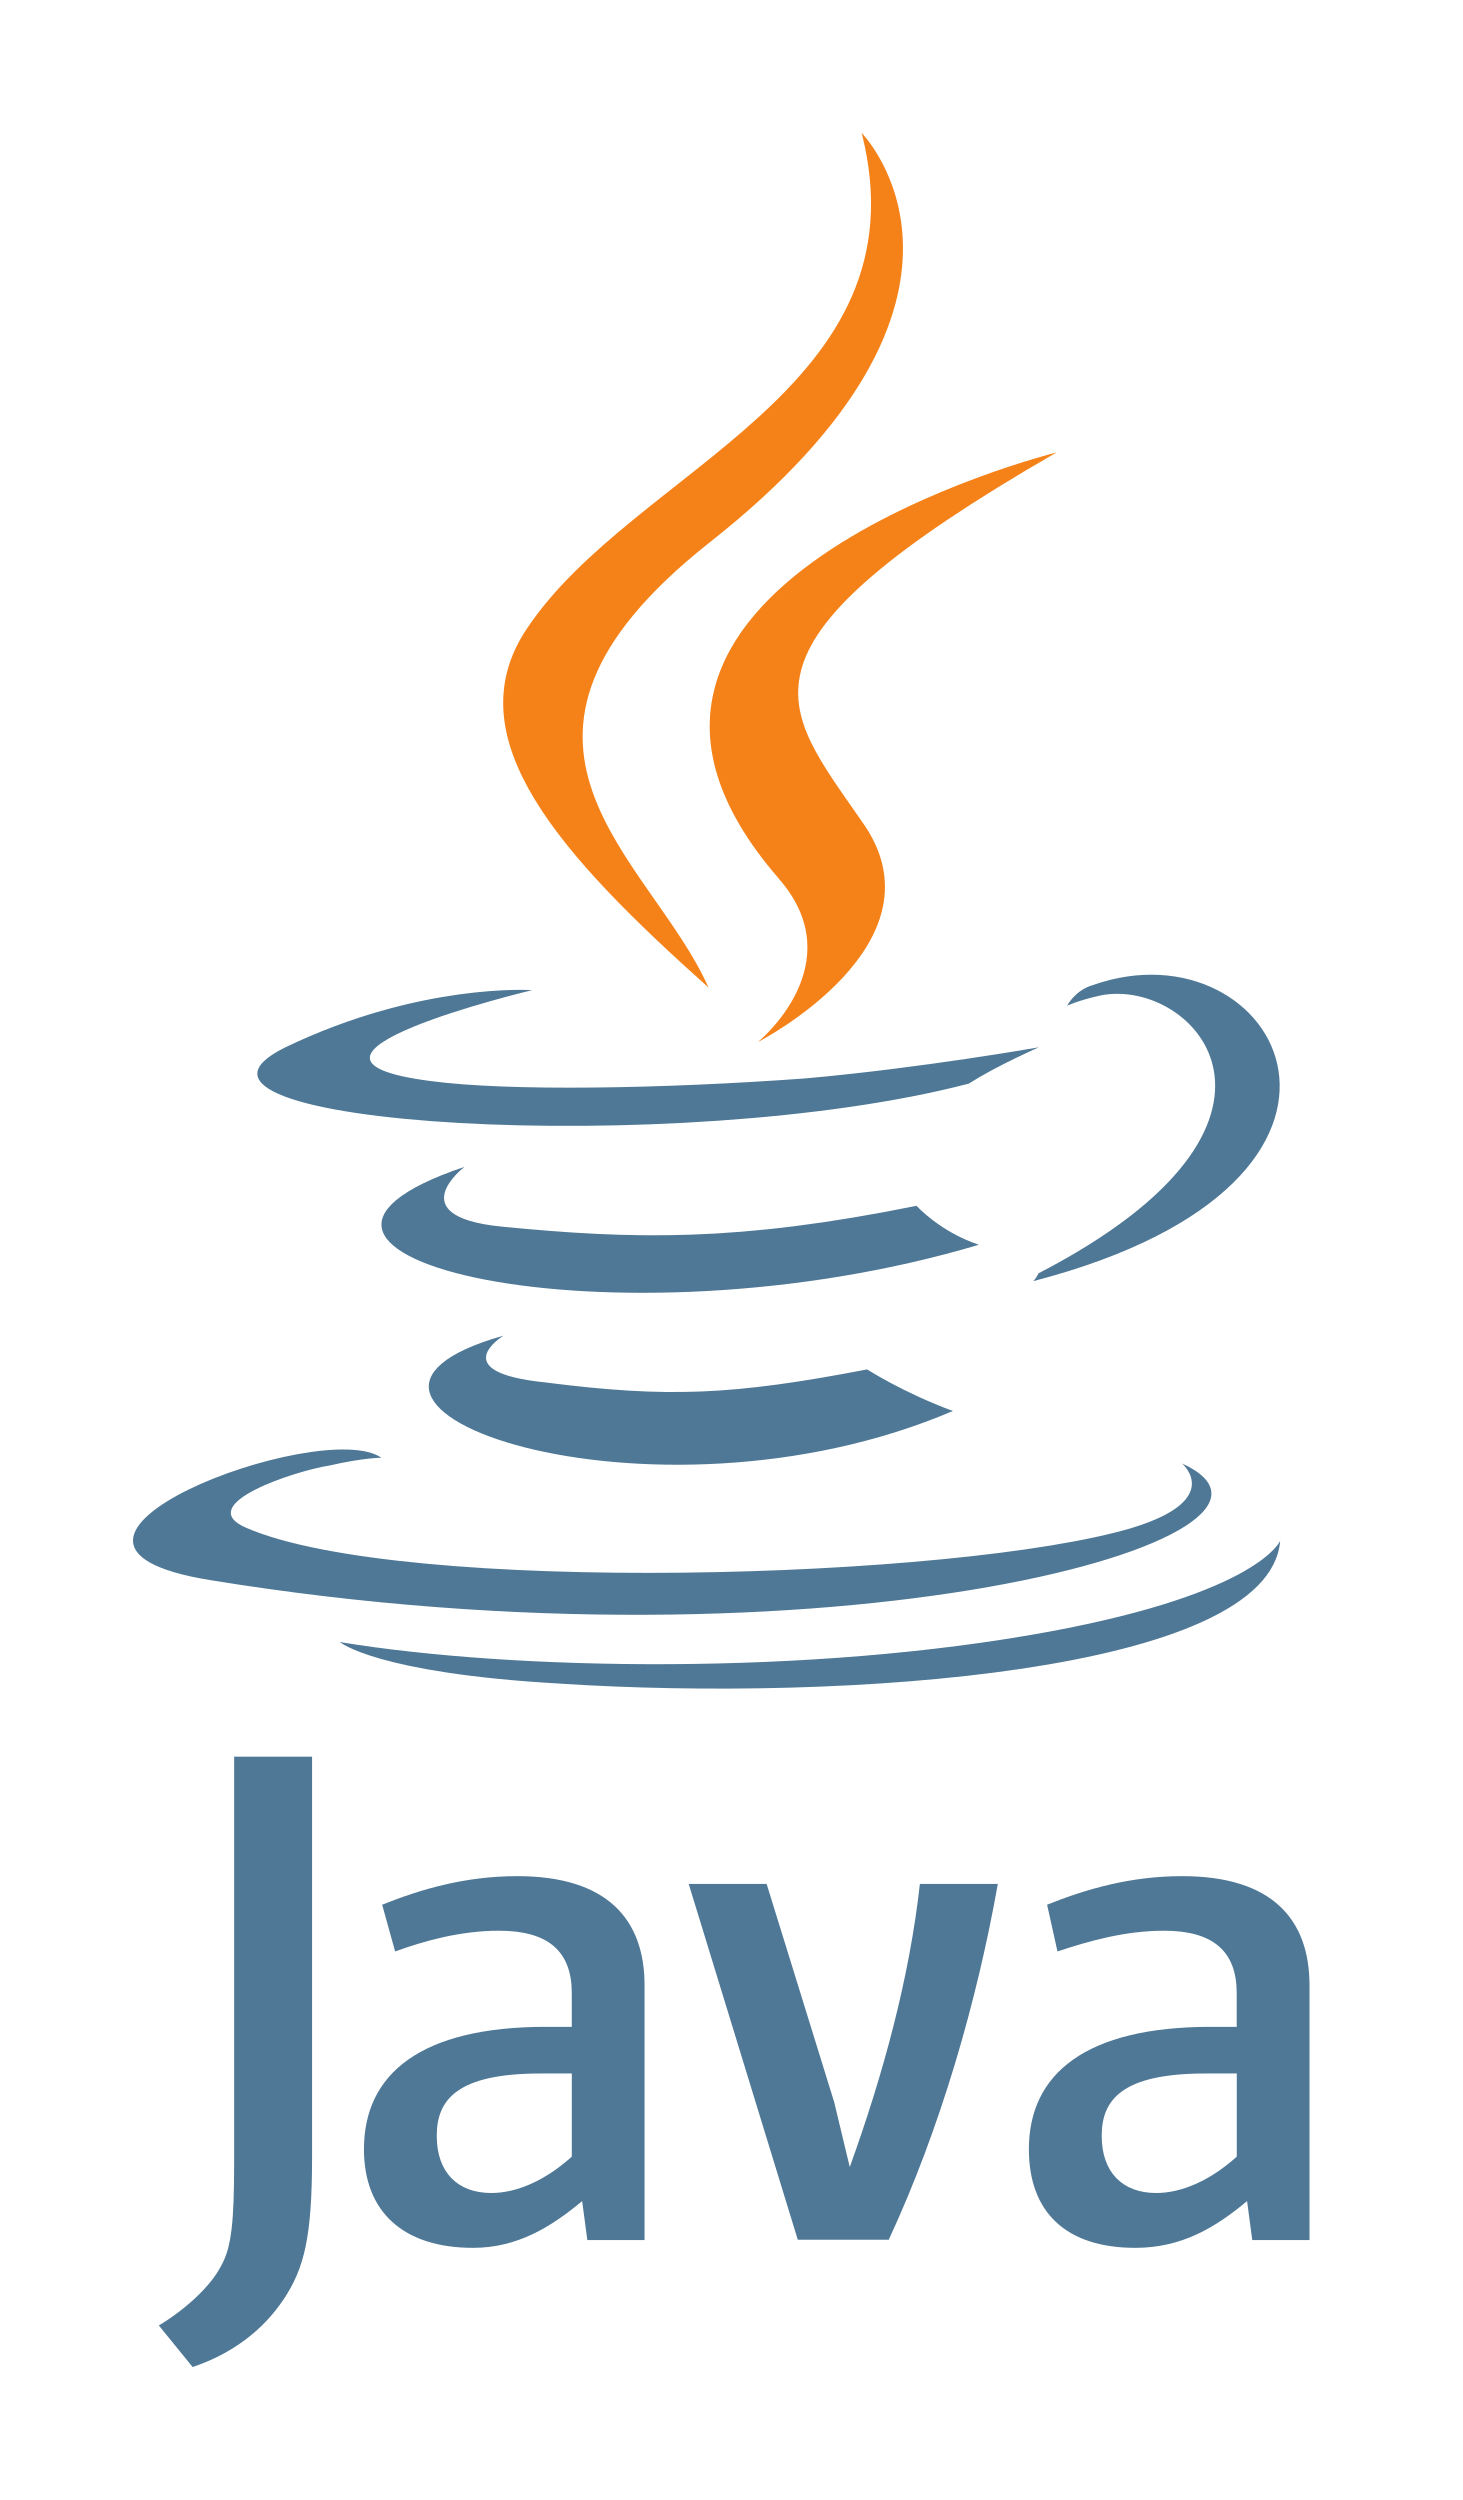
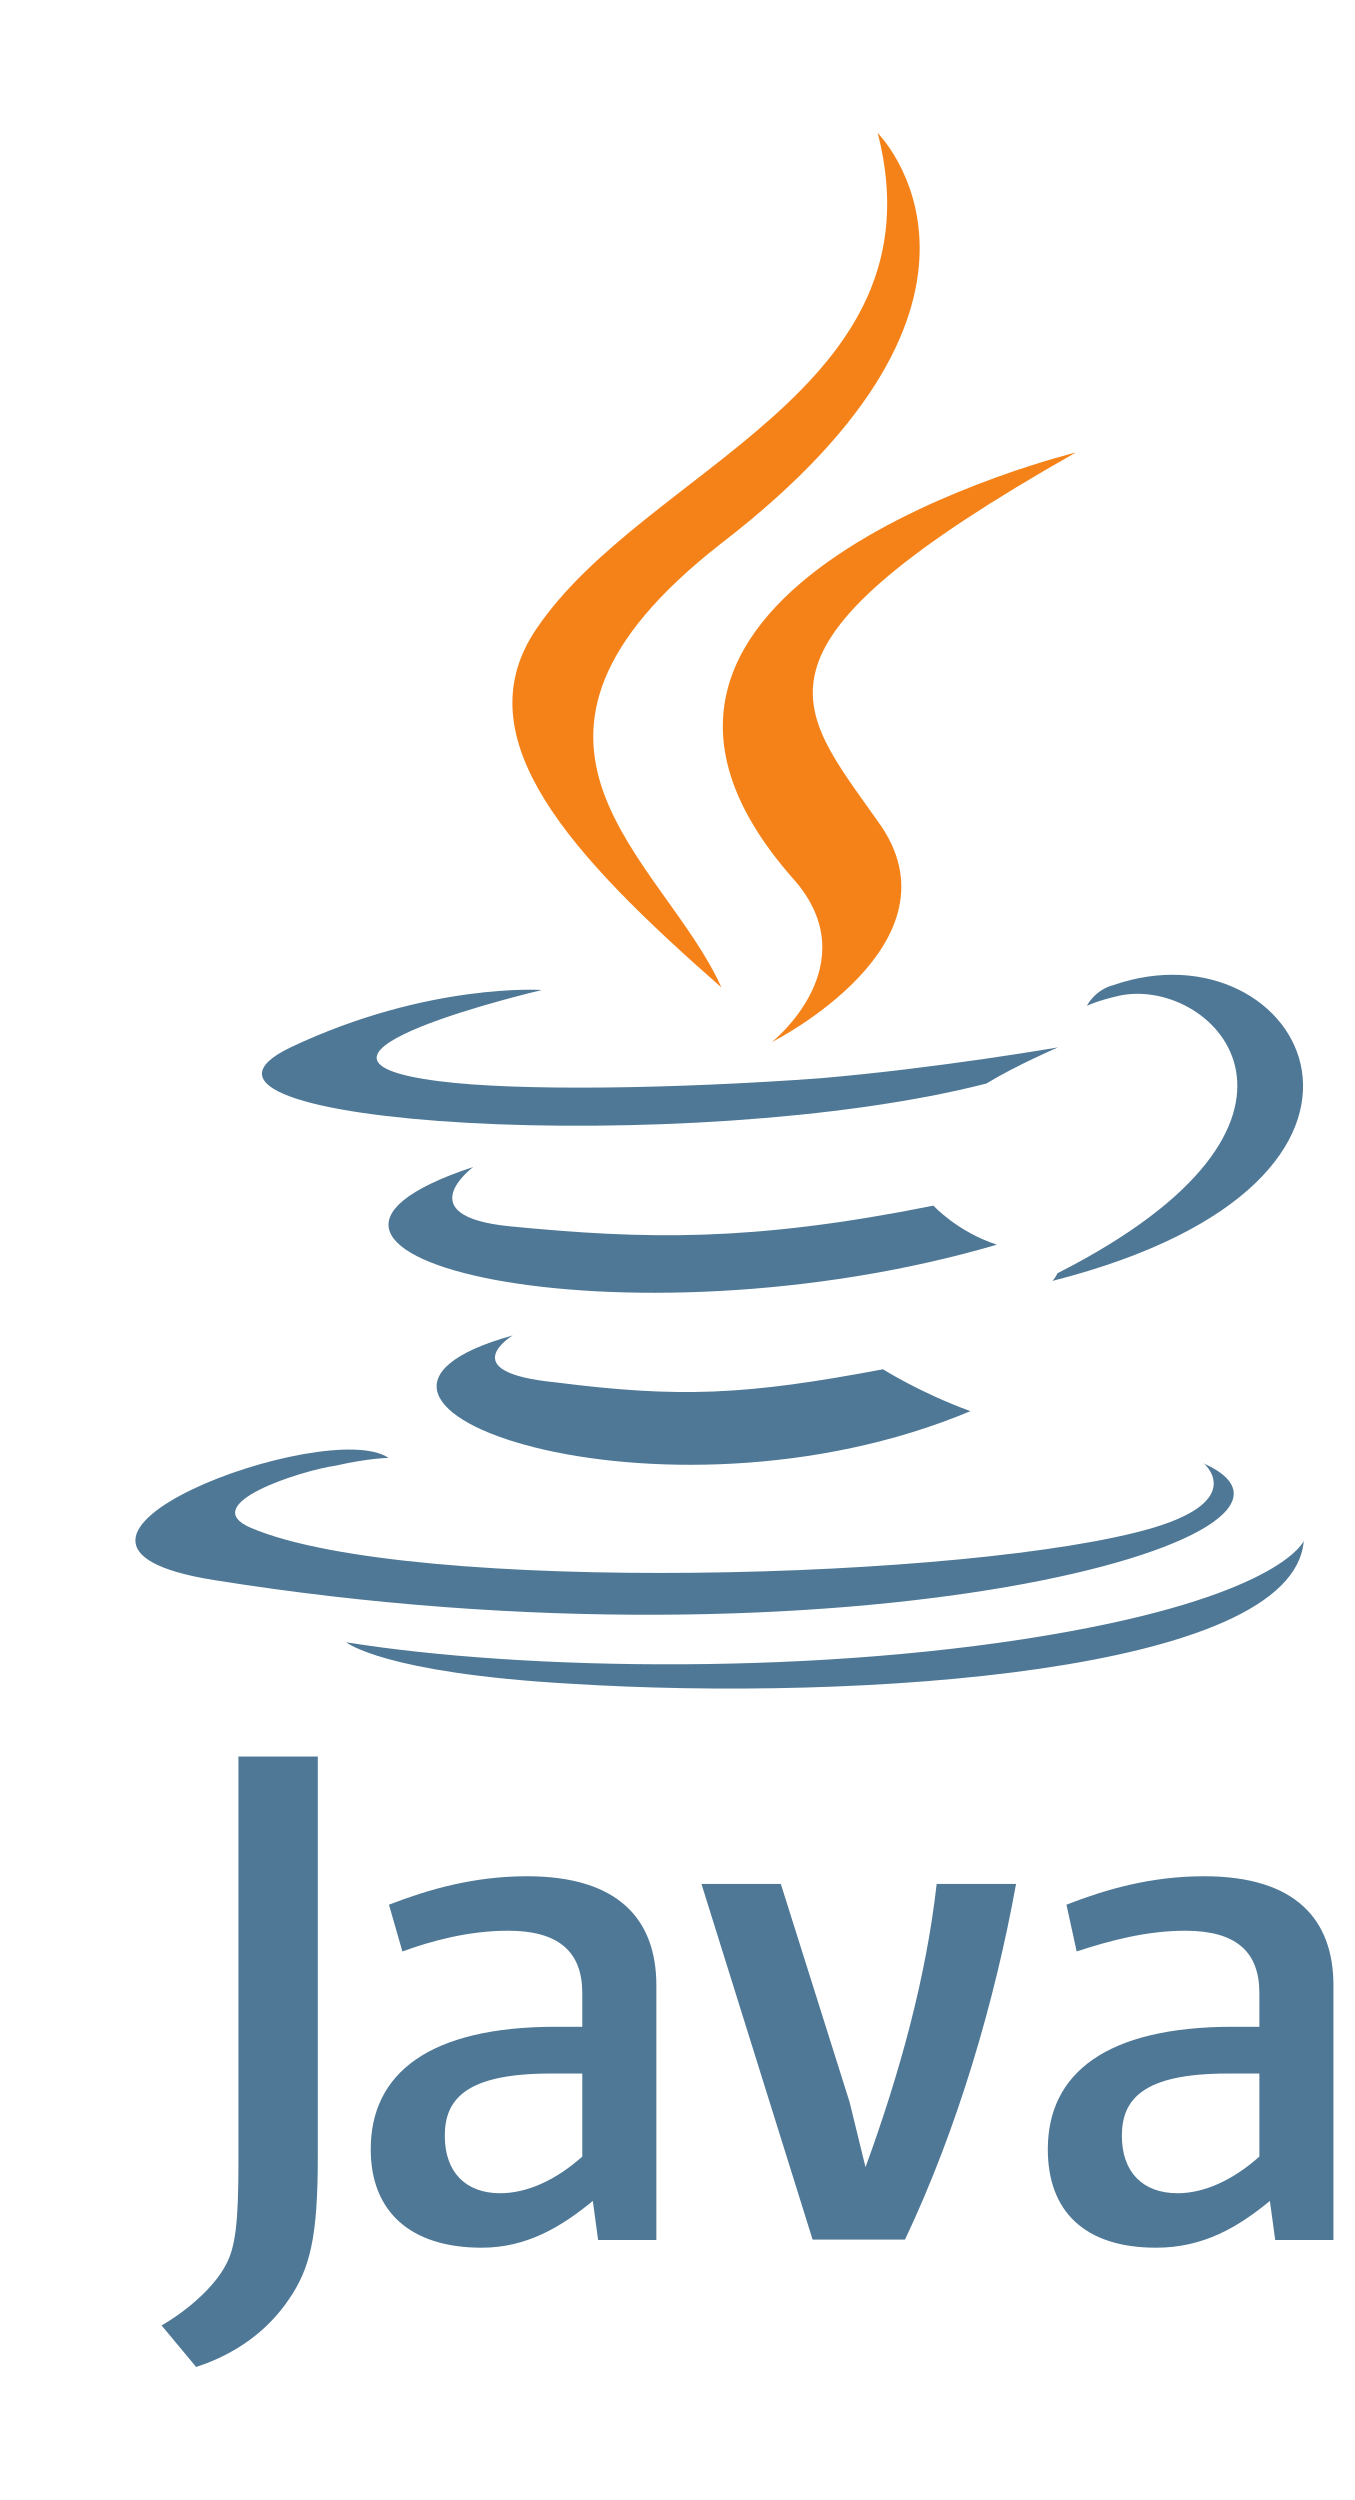
- <svg xmlns="http://www.w3.org/2000/svg" width="55" height="94">
-   <path d="M18.932 50.22s-2.246 1.367 1.563 1.758c4.6.586 7.032.488 12.11-.488 0 0 1.367.88 3.223 1.563C24.4 57.936 9.946 52.76 18.932 50.22zm-1.465-6.348s-2.442 1.856 1.367 2.246c4.98.488 8.888.586 15.627-.78 0 0 .88.977 2.344 1.465-13.77 4.102-29.202.39-19.338-2.93zm26.956 11.134s1.66 1.367-1.856 2.442c-6.544 1.953-27.444 2.54-33.304 0-2.05-.88 1.856-2.15 3.125-2.344 1.27-.293 1.953-.293 1.953-.293-2.246-1.563-14.943 3.223-6.446 4.6 23.342 3.81 42.583-1.66 36.527-4.395zM20.006 37.23s-10.646 2.54-3.81 3.418c2.93.39 8.692.293 14.064-.098 4.395-.39 8.8-1.172 8.8-1.172s-1.563.684-2.637 1.367C25.573 43.58 4.77 42.31 10.728 39.38c5.08-2.442 9.278-2.15 9.278-2.15zM39.05 47.876c10.94-5.665 5.86-11.134 2.344-10.45-.88.195-1.27.39-1.27.39s.293-.586.977-.78c6.934-2.442 12.404 7.325-2.246 11.134 0 0 .098-.098.195-.293zm-17.97 15.43c10.548.684 26.663-.39 27.054-5.372 0 0-.78 1.953-8.692 3.418-8.985 1.66-20.12 1.465-26.663.39 0 0 1.367 1.172 8.302 1.563z" fill="#4e7896" />
-   <path d="M32.4 5s6.055 6.153-5.762 15.43c-9.474 7.52-2.15 11.818 0 16.7-5.567-4.98-9.57-9.376-6.837-13.478C23.815 17.6 34.85 14.67 32.4 5zm-3.125 28.03c2.832 3.223-.78 6.153-.78 6.153s7.227-3.71 3.907-8.302c-3.028-4.395-5.372-6.544 7.325-13.87 0 0-20.022 4.98-10.45 16.017z" fill="#f58219" />
-   <path d="M24.235 84.215v-9.57c0-2.442-1.367-4.102-4.786-4.102-1.953 0-3.614.488-5.08 1.074l.488 1.758c1.074-.39 2.442-.78 3.907-.78 1.856 0 2.735.78 2.735 2.344v1.27h-.977c-4.688 0-6.837 1.758-6.837 4.6 0 2.344 1.465 3.71 4.102 3.71 1.66 0 2.93-.78 4.102-1.758l.195 1.465h2.15zM21.5 81.09c-.977.88-2.05 1.367-3.028 1.367-1.27 0-2.05-.78-2.05-2.15s.78-2.344 3.907-2.344H21.5v3.125zm11.915 3.125h-3.418l-4.102-13.38h2.93l2.54 8.204.586 2.442c1.27-3.516 2.246-7.13 2.637-10.646h2.93c-.78 4.395-2.15 9.18-4.102 13.38zm15.822 0v-9.57c0-2.442-1.367-4.102-4.786-4.102-1.953 0-3.614.488-5.08 1.074l.39 1.758c1.172-.39 2.54-.78 4.004-.78 1.856 0 2.735.78 2.735 2.344v1.27h-.977c-4.688 0-6.837 1.758-6.837 4.6 0 2.344 1.367 3.71 4.004 3.71 1.758 0 3.028-.78 4.2-1.758l.195 1.465h2.15zm-2.735-3.125c-.977.88-2.05 1.367-3.028 1.367-1.27 0-2.05-.78-2.05-2.15s.78-2.344 3.907-2.344h1.172v3.125zM10.66 86.46c-.78 1.172-1.953 2.05-3.418 2.54l-1.27-1.563c.977-.586 1.953-1.465 2.344-2.246.39-.684.488-1.66.488-3.907V66.05h2.93v15.04c0 3.028-.293 4.2-1.074 5.372z" fill="#4e7896" />
+ <svg xmlns="http://www.w3.org/2000/svg" width="13pt" height="24pt" viewBox="0 0 13 24" version="1.1">
+   <g id="surface1">
+     <path style=" stroke:none;fill-rule:nonzero;fill:rgb(30.588%,47.059%,58.824%);fill-opacity:1;" d="M 4.922 12.82 C 4.922 12.82 4.34 13.172 5.328 13.27 C 6.523 13.422 7.156 13.395 8.477 13.145 C 8.477 13.145 8.832 13.371 9.316 13.547 C 6.344 14.793 2.586 13.469 4.922 12.82 Z M 4.543 11.203 C 4.543 11.203 3.906 11.676 4.898 11.773 C 6.191 11.898 7.207 11.926 8.961 11.574 C 8.961 11.574 9.188 11.824 9.57 11.949 C 5.988 12.996 1.977 12.051 4.543 11.203 Z M 11.551 14.043 C 11.551 14.043 11.98 14.395 11.066 14.668 C 9.367 15.168 3.934 15.316 2.41 14.668 C 1.875 14.441 2.891 14.117 3.223 14.07 C 3.551 13.996 3.73 13.996 3.73 13.996 C 3.145 13.594 -0.156 14.816 2.051 15.168 C 8.121 16.141 13.125 14.746 11.551 14.047 Z M 5.203 9.504 C 5.203 9.504 2.434 10.152 4.211 10.379 C 4.973 10.477 6.473 10.453 7.867 10.352 C 9.012 10.254 10.156 10.055 10.156 10.055 C 10.156 10.055 9.75 10.23 9.469 10.402 C 6.648 11.125 1.238 10.801 2.789 10.055 C 4.109 9.43 5.203 9.504 5.203 9.504 Z M 10.152 12.223 C 12.996 10.777 11.676 9.383 10.762 9.555 C 10.535 9.605 10.434 9.656 10.434 9.656 C 10.434 9.656 10.508 9.504 10.688 9.457 C 12.488 8.832 13.91 11.328 10.102 12.297 C 10.102 12.297 10.129 12.273 10.152 12.223 Z M 5.48 16.164 C 8.223 16.336 12.414 16.062 12.516 14.793 C 12.516 14.793 12.312 15.289 10.254 15.664 C 7.918 16.09 5.023 16.039 3.324 15.766 C 3.324 15.766 3.68 16.062 5.48 16.164 Z M 5.48 16.164 " />
+     <path style=" stroke:none;fill-rule:nonzero;fill:rgb(96.078%,50.98%,9.804%);fill-opacity:1;" d="M 8.426 1.277 C 8.426 1.277 10 2.848 6.926 5.215 C 4.461 7.137 6.367 8.234 6.926 9.48 C 5.477 8.207 4.438 7.086 5.148 6.039 C 6.191 4.492 9.062 3.746 8.426 1.277 Z M 7.613 8.434 C 8.348 9.258 7.41 10.004 7.41 10.004 C 7.41 10.004 9.289 9.059 8.426 7.883 C 7.637 6.762 7.027 6.215 10.328 4.344 C 10.328 4.344 5.125 5.613 7.613 8.434 Z M 7.613 8.434 " />
+     <path style=" stroke:none;fill-rule:nonzero;fill:rgb(30.588%,47.059%,58.824%);fill-opacity:1;" d="M 6.301 21.5 L 6.301 19.059 C 6.301 18.434 5.945 18.012 5.059 18.012 C 4.551 18.012 4.117 18.137 3.734 18.285 L 3.863 18.734 C 4.141 18.633 4.496 18.535 4.879 18.535 C 5.359 18.535 5.59 18.734 5.59 19.133 L 5.59 19.457 L 5.336 19.457 C 4.117 19.457 3.559 19.906 3.559 20.633 C 3.559 21.23 3.938 21.578 4.625 21.578 C 5.055 21.578 5.387 21.379 5.691 21.129 L 5.742 21.504 L 6.301 21.504 Z M 5.59 20.703 C 5.336 20.93 5.059 21.055 4.801 21.055 C 4.473 21.055 4.27 20.855 4.27 20.504 C 4.27 20.152 4.473 19.906 5.285 19.906 L 5.59 19.906 Z M 8.688 21.5 L 7.801 21.5 L 6.734 18.086 L 7.496 18.086 L 8.156 20.18 L 8.309 20.805 C 8.637 19.906 8.891 18.984 8.992 18.086 L 9.754 18.086 C 9.551 19.207 9.195 20.43 8.688 21.5 Z M 12.801 21.5 L 12.801 19.059 C 12.801 18.434 12.445 18.012 11.559 18.012 C 11.051 18.012 10.617 18.137 10.238 18.285 L 10.336 18.734 C 10.645 18.633 11 18.535 11.379 18.535 C 11.863 18.535 12.09 18.734 12.09 19.133 L 12.09 19.457 L 11.836 19.457 C 10.617 19.457 10.059 19.906 10.059 20.633 C 10.059 21.23 10.414 21.578 11.098 21.578 C 11.555 21.578 11.887 21.379 12.191 21.129 L 12.242 21.504 L 12.801 21.504 Z M 12.09 20.703 C 11.836 20.93 11.559 21.055 11.305 21.055 C 10.973 21.055 10.77 20.855 10.77 20.504 C 10.77 20.152 10.973 19.906 11.785 19.906 L 12.09 19.906 Z M 2.773 22.074 C 2.57 22.375 2.266 22.598 1.883 22.723 L 1.551 22.324 C 1.809 22.176 2.059 21.949 2.164 21.75 C 2.262 21.578 2.289 21.328 2.289 20.754 L 2.289 16.863 L 3.051 16.863 L 3.051 20.703 C 3.051 21.477 2.977 21.777 2.773 22.074 Z M 2.773 22.074 " />
+   </g>
</svg>
